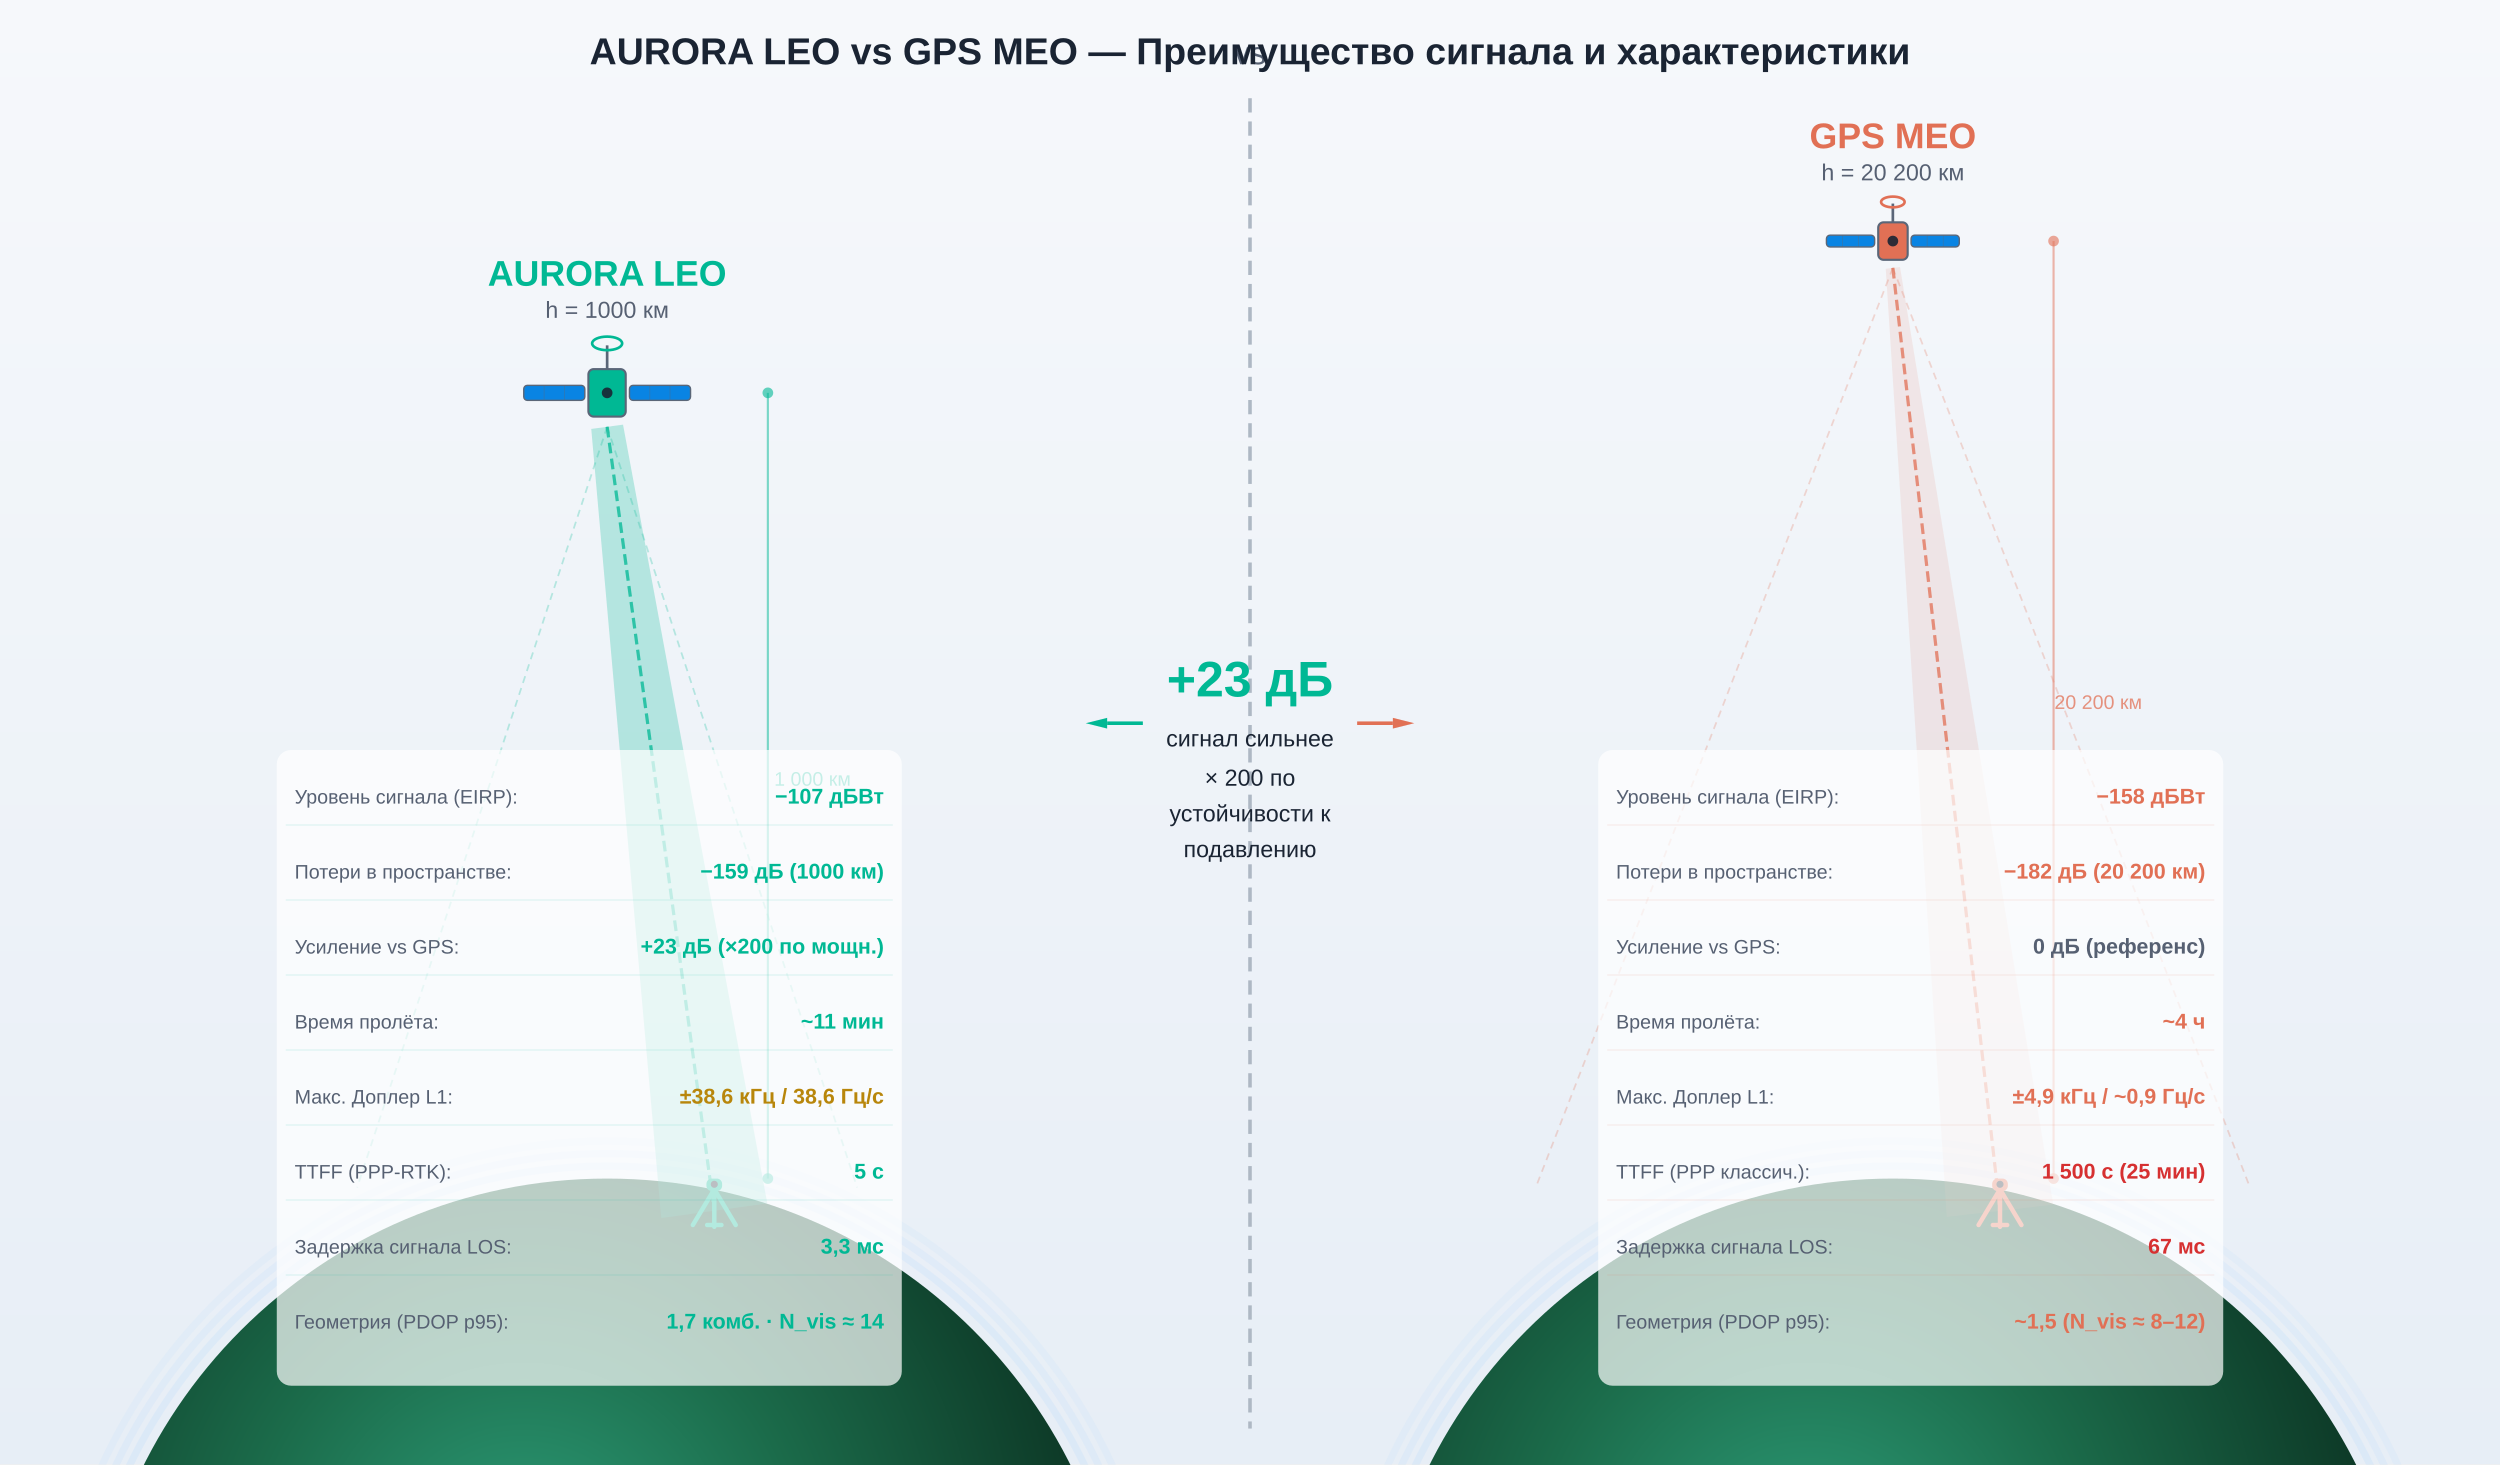
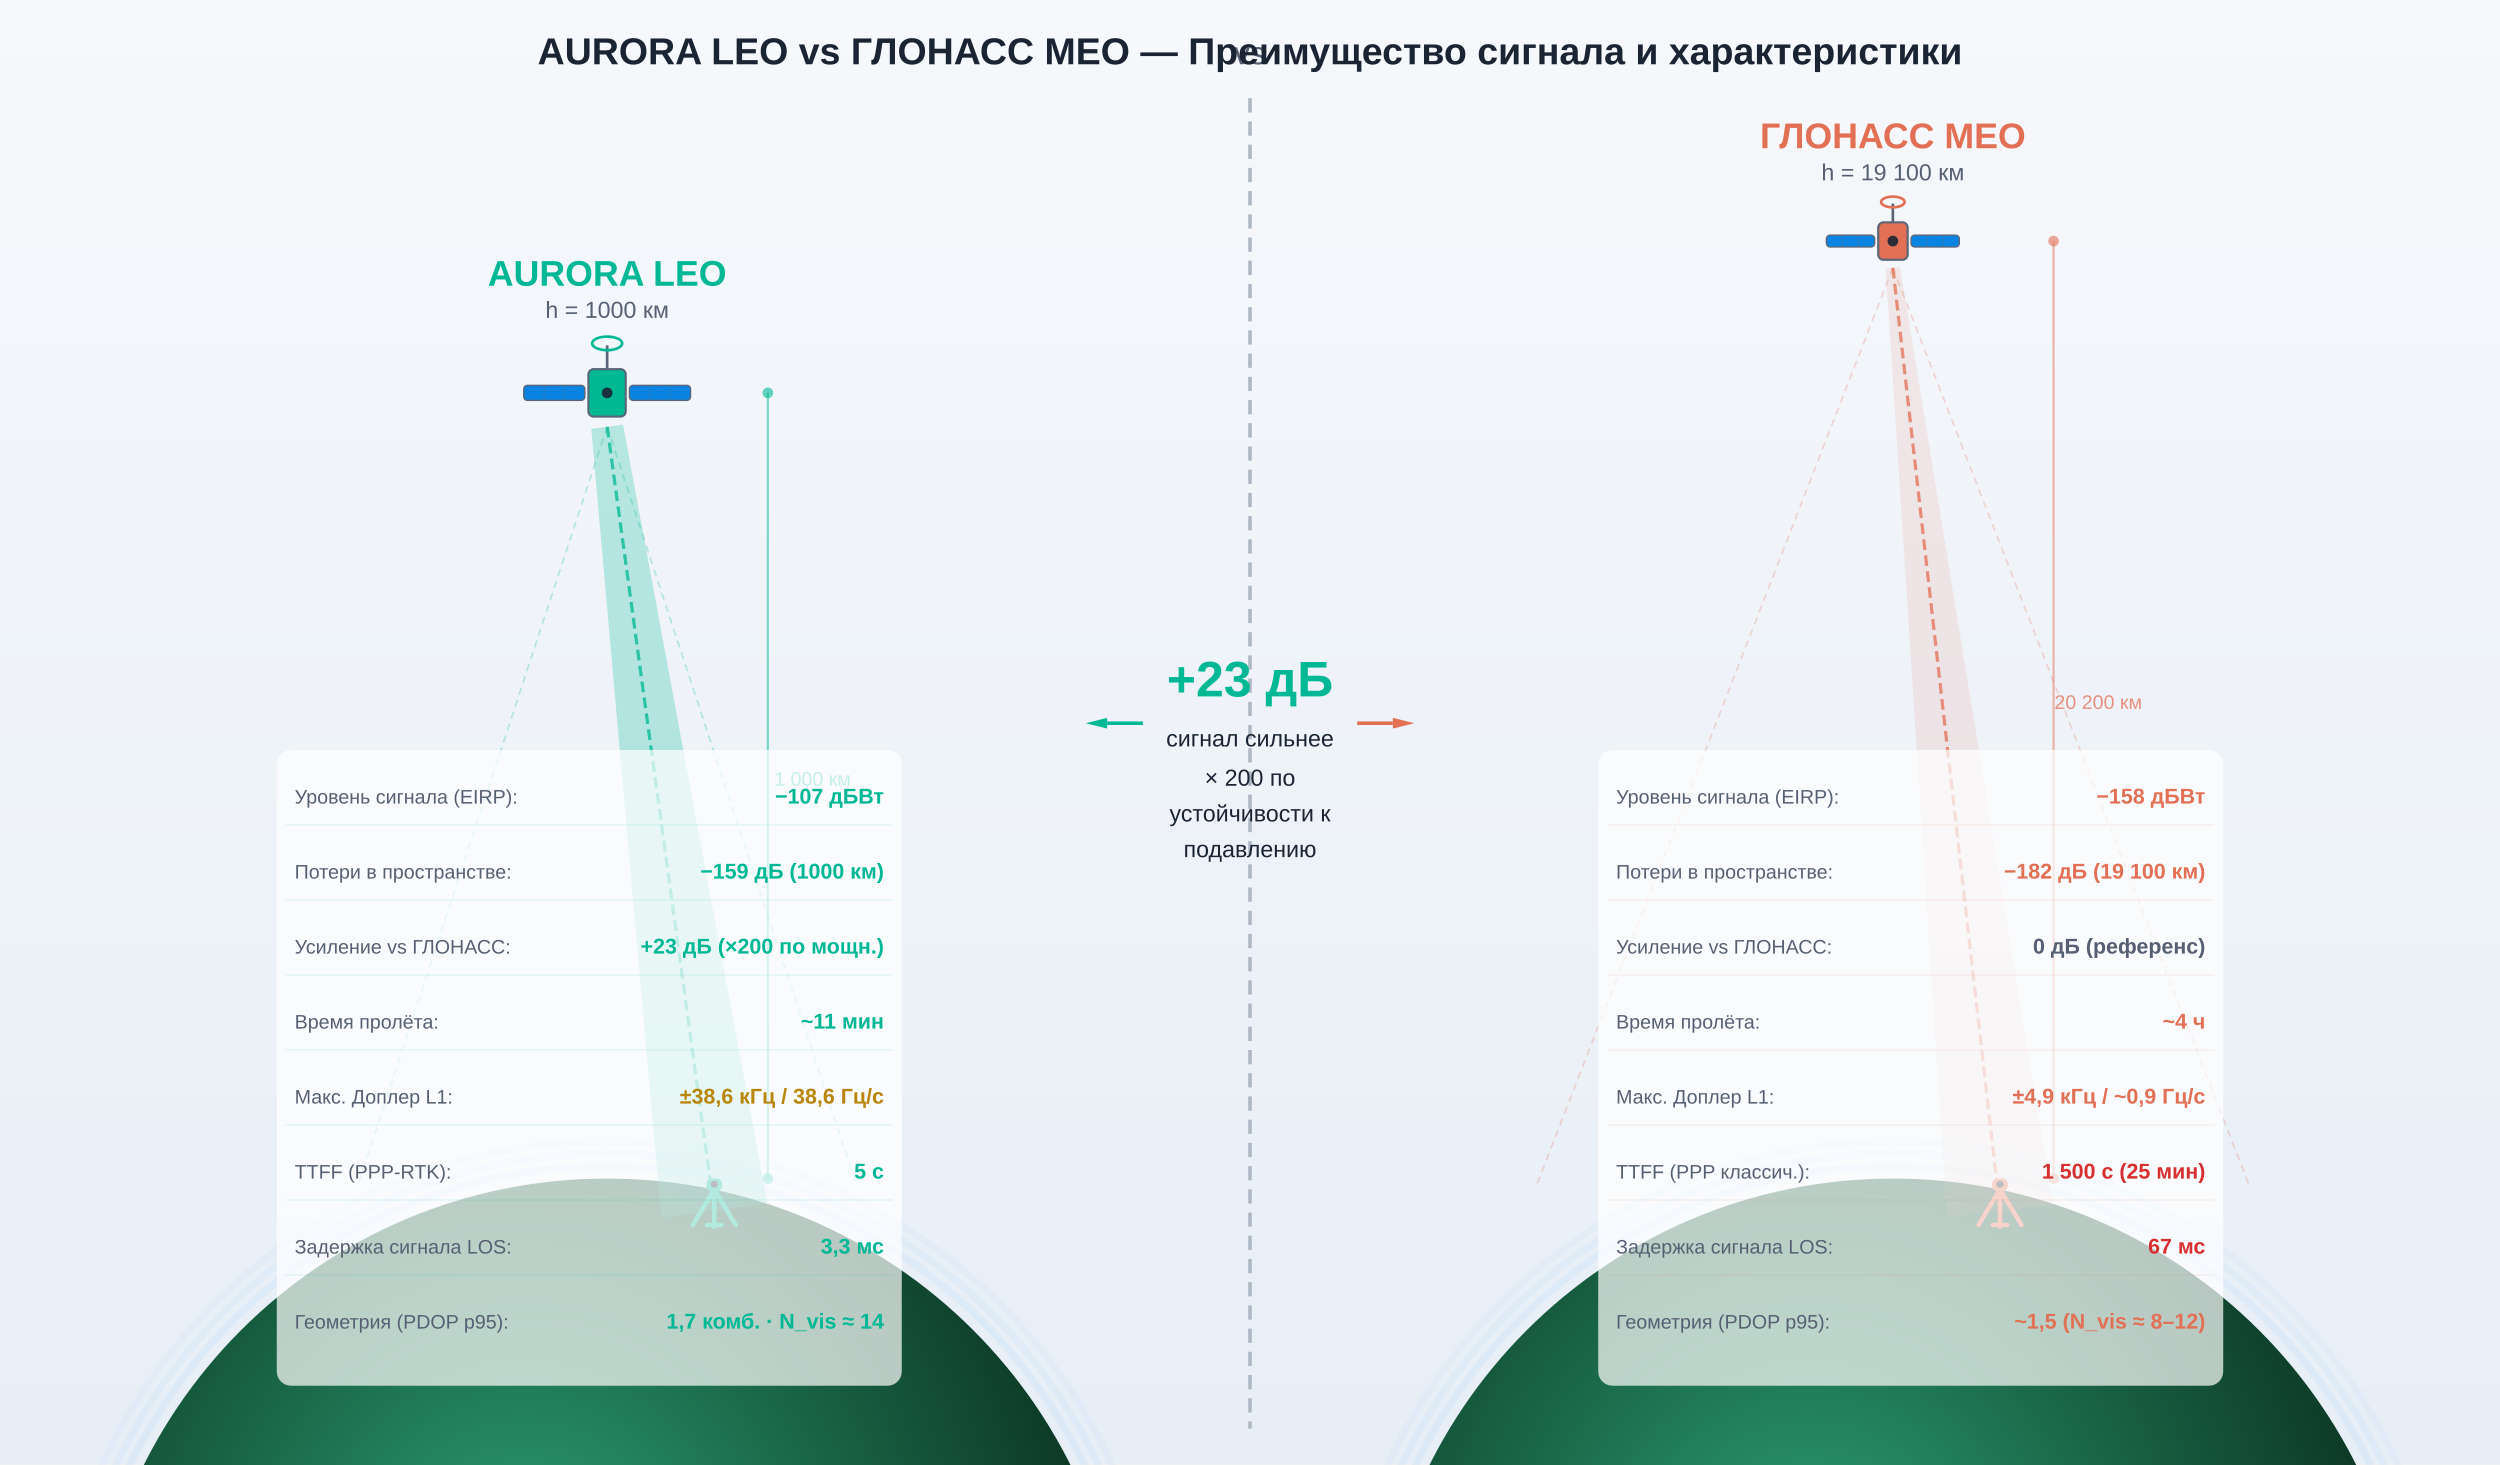
<svg xmlns="http://www.w3.org/2000/svg" width="1400" height="820">
  <defs>
    <linearGradient id="space_bg" x1="0" y1="0" x2="0" y2="1" gradientUnits="objectBoundingBox">
      <stop offset="0%" stop-color="#f6f8fb" />
      <stop offset="100%" stop-color="#e7eef6" />
    </linearGradient>
    <radialGradient id="earth_grad" cx="42%" cy="38%" r="60%">
      <stop offset="0%" stop-color="#2d9d78" />
      <stop offset="45%" stop-color="#1b6b4a" />
      <stop offset="100%" stop-color="#0a2e1f" />
    </radialGradient>
    <radialGradient id="atm_grad" cx="50%" cy="50%" r="50%">
      <stop offset="80%" stop-color="#74b9ff" stop-opacity="0" />
      <stop offset="100%" stop-color="#74b9ff" stop-opacity="0.18" />
    </radialGradient>
    <filter id="glow_green" x="-50%" y="-50%" width="200%" height="200%">
      <feGaussianBlur in="SourceGraphic" stdDeviation="4" result="blur" />
      <feMerge>
        <feMergeNode in="blur" />
        <feMergeNode in="SourceGraphic" />
      </feMerge>
    </filter>
    <filter id="glow_user" x="-60%" y="-60%" width="220%" height="220%">
      <feGaussianBlur in="SourceGraphic" stdDeviation="3" result="blur" />
      <feMerge>
        <feMergeNode in="blur" />
        <feMergeNode in="SourceGraphic" />
      </feMerge>
    </filter>
    <filter id="glow_mcs" x="-60%" y="-60%" width="220%" height="220%">
      <feGaussianBlur in="SourceGraphic" stdDeviation="5" result="blur" />
      <feMerge>
        <feMergeNode in="blur" />
        <feMergeNode in="SourceGraphic" />
      </feMerge>
    </filter>
    <filter id="text_glow">
      <feGaussianBlur in="SourceGraphic" stdDeviation="3" result="blur" />
      <feMerge>
        <feMergeNode in="blur" />
        <feMergeNode in="SourceGraphic" />
      </feMerge>
    </filter>
    <clipPath id="earth_clip">
      <rect x="0" y="0" width="1400" height="800" />
    </clipPath>
  </defs>
  <rect width="1400" height="820" fill="url(#space_bg)" />
  <line x1="700" y1="55" x2="700" y2="800" stroke="#aeb8c4" stroke-width="2" stroke-dasharray="8,5" />
  <text x="700.0" y="36.0" text-anchor="middle" font-family="Arial,sans-serif" font-size="18" font-weight="normal" fill="#566072" opacity="1.0">vs</text>
  <circle cx="340" cy="950" r="290" fill="url(#earth_grad)" />
  <circle cx="340" cy="950" r="297" fill="none" stroke="#74b9ff" stroke-width="4" opacity="0.10" />
  <circle cx="340" cy="950" r="304" fill="none" stroke="#74b9ff" stroke-width="4" opacity="0.08" />
  <circle cx="340" cy="950" r="311" fill="none" stroke="#74b9ff" stroke-width="4" opacity="0.06" />
  <line x1="50" y1="660" x2="630" y2="660" stroke="#2d9d78" stroke-width="0" opacity="0" />
  <polygon points="331.1,240.2 348.9,237.8 429.7,673.9 370.3,682.1" fill="#00b894" opacity="0.25" />
  <line x1="340.0" y1="239.0" x2="400.0" y2="678.0" stroke="#00b894" stroke-width="1.8" opacity="0.75" stroke-dasharray="6,3" />
  <line x1="340" y1="239" x2="200" y2="665" stroke="#00b894" stroke-width="1" opacity="0.25" stroke-dasharray="4,3" />
  <line x1="340" y1="239" x2="480" y2="665" stroke="#00b894" stroke-width="1" opacity="0.25" stroke-dasharray="4,3" />
  <g transform="translate(340,220) rotate(0)">
    <rect x="-10.5" y="-13.3" width="20.9" height="26.6" rx="3" fill="#00b894" stroke="#5a6678" stroke-width="1.2" />
    <rect x="-46.7" y="-4.2" width="34.2" height="8.4" rx="2" fill="#0984e3" stroke="#5a6678" stroke-width="0.8" />
    <line x1="-35.3" y1="-4.2" x2="-35.3" y2="4.2" stroke="#5a6678" stroke-width="0.4" opacity="0.5" />
    <line x1="-23.9" y1="-4.2" x2="-23.9" y2="4.2" stroke="#5a6678" stroke-width="0.4" opacity="0.5" />
    <rect x="12.5" y="-4.2" width="34.2" height="8.4" rx="2" fill="#0984e3" stroke="#5a6678" stroke-width="0.8" />
    <line x1="23.9" y1="-4.2" x2="23.9" y2="4.2" stroke="#5a6678" stroke-width="0.4" opacity="0.5" />
    <line x1="35.2" y1="-4.2" x2="35.2" y2="4.2" stroke="#5a6678" stroke-width="0.4" opacity="0.5" />
    <line x1="0" y1="-13.3" x2="0" y2="-26.6" stroke="#5a6678" stroke-width="1.5" />
    <ellipse cx="0" cy="-27.7" rx="8.4" ry="3.8" fill="none" stroke="#00b894" stroke-width="1.5" />
    <circle cx="0" cy="0" r="3" fill="#1a2433" opacity="0.9" />
  </g>
  <text x="340" y="160" text-anchor="middle" font-family="Arial,sans-serif" font-size="20" font-weight="bold" fill="#00b894">AURORA LEO</text>
  <text x="340.0" y="178.0" text-anchor="middle" font-family="Arial,sans-serif" font-size="13" font-weight="normal" fill="#566072" opacity="1.0">h = 1000 км</text>
  <line x1="430" y1="660" x2="430" y2="220" stroke="#00b894" stroke-width="1.2" opacity="0.5" />
  <circle cx="430" cy="660" r="3" fill="#00b894" opacity="0.6" />
  <circle cx="430" cy="220" r="3" fill="#00b894" opacity="0.6" />
  <text x="455.0" y="440.0" text-anchor="middle" font-family="Arial,sans-serif" font-size="11" font-weight="normal" fill="#00b894" opacity="0.75">1 000 км</text>
  <g>
    <path d="M400,666.0 L388.0,686.0 M400,666.0 L412.0,686.0 M400,666.0 L400,687.0 M396.0,686.0 L404.0,686.0" stroke="#00b894" stroke-width="2.5" fill="none" stroke-linecap="round" />
    <rect x="395.6" y="660.0" width="8.8" height="7.0" rx="3" fill="#00b894" />
    <circle cx="400.0" cy="663.2" r="2.0" fill="#1a2433" />
  </g>
  <rect x="155" y="420" width="350" height="356" rx="8" fill="#ffffff" opacity="0.7" />
  <text x="165.0" y="450.0" text-anchor="start" font-family="Arial,sans-serif" font-size="11" font-weight="normal" fill="#566072" opacity="1.0">Уровень сигнала (EIRP):</text>
  <text x="495" y="450" text-anchor="end" font-family="Arial,sans-serif" font-size="12" font-weight="bold" fill="#00b894">−107 дБВт</text>
  <line x1="160" y1="462" x2="500" y2="462" stroke="#00b894" stroke-width="0.4" opacity="0.2" />
  <text x="165.0" y="492.0" text-anchor="start" font-family="Arial,sans-serif" font-size="11" font-weight="normal" fill="#566072" opacity="1.0">Потери в пространстве:</text>
  <text x="495" y="492" text-anchor="end" font-family="Arial,sans-serif" font-size="12" font-weight="bold" fill="#00b894">−159 дБ (1000 км)</text>
  <line x1="160" y1="504" x2="500" y2="504" stroke="#00b894" stroke-width="0.4" opacity="0.2" />
-   <text x="165.0" y="534.0" text-anchor="start" font-family="Arial,sans-serif" font-size="11" font-weight="normal" fill="#566072" opacity="1.0">Усиление vs GPS:</text>
+   <text x="165.0" y="534.0" text-anchor="start" font-family="Arial,sans-serif" font-size="11" font-weight="normal" fill="#566072" opacity="1.0">Усиление vs ГЛОНАСС:</text>
  <text x="495" y="534" text-anchor="end" font-family="Arial,sans-serif" font-size="12" font-weight="bold" fill="#00b894">+23 дБ  (×200 по мощн.)</text>
  <line x1="160" y1="546" x2="500" y2="546" stroke="#00b894" stroke-width="0.4" opacity="0.2" />
  <text x="165.0" y="576.0" text-anchor="start" font-family="Arial,sans-serif" font-size="11" font-weight="normal" fill="#566072" opacity="1.0">Время пролёта:</text>
  <text x="495" y="576" text-anchor="end" font-family="Arial,sans-serif" font-size="12" font-weight="bold" fill="#00b894">~11 мин</text>
  <line x1="160" y1="588" x2="500" y2="588" stroke="#00b894" stroke-width="0.4" opacity="0.2" />
  <text x="165.0" y="618.0" text-anchor="start" font-family="Arial,sans-serif" font-size="11" font-weight="normal" fill="#566072" opacity="1.0">Макс. Доплер L1:</text>
  <text x="495" y="618" text-anchor="end" font-family="Arial,sans-serif" font-size="12" font-weight="bold" fill="#b8860b">±38,6 кГц / 38,6 Гц/с</text>
  <line x1="160" y1="630" x2="500" y2="630" stroke="#00b894" stroke-width="0.4" opacity="0.2" />
  <text x="165.0" y="660.0" text-anchor="start" font-family="Arial,sans-serif" font-size="11" font-weight="normal" fill="#566072" opacity="1.0">TTFF (PPP-RTK):</text>
  <text x="495" y="660" text-anchor="end" font-family="Arial,sans-serif" font-size="12" font-weight="bold" fill="#00b894">5 с</text>
  <line x1="160" y1="672" x2="500" y2="672" stroke="#00b894" stroke-width="0.4" opacity="0.2" />
  <text x="165.0" y="702.0" text-anchor="start" font-family="Arial,sans-serif" font-size="11" font-weight="normal" fill="#566072" opacity="1.0">Задержка сигнала LOS:</text>
  <text x="495" y="702" text-anchor="end" font-family="Arial,sans-serif" font-size="12" font-weight="bold" fill="#00b894">3,3 мс</text>
  <line x1="160" y1="714" x2="500" y2="714" stroke="#00b894" stroke-width="0.4" opacity="0.2" />
  <text x="165.0" y="744.0" text-anchor="start" font-family="Arial,sans-serif" font-size="11" font-weight="normal" fill="#566072" opacity="1.0">Геометрия (PDOP p95):</text>
  <text x="495" y="744" text-anchor="end" font-family="Arial,sans-serif" font-size="12" font-weight="bold" fill="#00b894">1,7 комб. · N_vis ≈ 14</text>
  <circle cx="1060" cy="950" r="290" fill="url(#earth_grad)" />
  <circle cx="1060" cy="950" r="297" fill="none" stroke="#74b9ff" stroke-width="4" opacity="0.10" />
  <circle cx="1060" cy="950" r="304" fill="none" stroke="#74b9ff" stroke-width="4" opacity="0.08" />
  <circle cx="1060" cy="950" r="311" fill="none" stroke="#74b9ff" stroke-width="4" opacity="0.06" />
  <line x1="770" y1="660" x2="1350" y2="660" stroke="#2d9d78" stroke-width="0" opacity="0" />
  <polygon points="1056.0,150.5 1064.0,149.5 1149.8,674.6 1090.2,681.4" fill="#e17055" opacity="0.12" />
  <line x1="1060.0" y1="150.0" x2="1120.0" y2="678.0" stroke="#e17055" stroke-width="1.8" opacity="0.75" stroke-dasharray="6,3" />
  <line x1="1060" y1="150" x2="860" y2="665" stroke="#e17055" stroke-width="1" opacity="0.25" stroke-dasharray="4,3" />
  <line x1="1060" y1="150" x2="1260" y2="665" stroke="#e17055" stroke-width="1" opacity="0.25" stroke-dasharray="4,3" />
  <g transform="translate(1060,135) rotate(0)">
    <rect x="-8.2" y="-10.5" width="16.5" height="21.0" rx="3" fill="#e17055" stroke="#5a6678" stroke-width="1.2" />
    <rect x="-37.2" y="-3.3" width="27.0" height="6.6" rx="2" fill="#0984e3" stroke="#5a6678" stroke-width="0.8" />
    <line x1="-28.2" y1="-3.3" x2="-28.2" y2="3.3" stroke="#5a6678" stroke-width="0.4" opacity="0.5" />
    <line x1="-19.2" y1="-3.3" x2="-19.2" y2="3.3" stroke="#5a6678" stroke-width="0.4" opacity="0.5" />
    <rect x="10.2" y="-3.3" width="27.0" height="6.6" rx="2" fill="#0984e3" stroke="#5a6678" stroke-width="0.8" />
    <line x1="19.2" y1="-3.3" x2="19.2" y2="3.3" stroke="#5a6678" stroke-width="0.4" opacity="0.5" />
    <line x1="28.2" y1="-3.3" x2="28.2" y2="3.3" stroke="#5a6678" stroke-width="0.4" opacity="0.5" />
    <line x1="0" y1="-10.5" x2="0" y2="-21.0" stroke="#5a6678" stroke-width="1.5" />
    <ellipse cx="0" cy="-21.9" rx="6.6" ry="3.0" fill="none" stroke="#e17055" stroke-width="1.5" />
    <circle cx="0" cy="0" r="3" fill="#1a2433" opacity="0.9" />
  </g>
-   <text x="1060" y="83" text-anchor="middle" font-family="Arial,sans-serif" font-size="20" font-weight="bold" fill="#e17055">GPS MEO</text>
-   <text x="1060.0" y="101.0" text-anchor="middle" font-family="Arial,sans-serif" font-size="13" font-weight="normal" fill="#566072" opacity="1.0">h = 20 200 км</text>
+   <text x="1060" y="83" text-anchor="middle" font-family="Arial,sans-serif" font-size="20" font-weight="bold" fill="#e17055">ГЛОНАСС MEO</text>
+   <text x="1060.0" y="101.0" text-anchor="middle" font-family="Arial,sans-serif" font-size="13" font-weight="normal" fill="#566072" opacity="1.0">h = 19 100 км</text>
  <line x1="1150" y1="660" x2="1150" y2="135" stroke="#e17055" stroke-width="1.2" opacity="0.5" />
  <circle cx="1150" cy="660" r="3" fill="#e17055" opacity="0.6" />
  <circle cx="1150" cy="135" r="3" fill="#e17055" opacity="0.6" />
  <text x="1175.0" y="397.0" text-anchor="middle" font-family="Arial,sans-serif" font-size="11" font-weight="normal" fill="#e17055" opacity="0.75">20 200 км</text>
  <g>
    <path d="M1120,666.0 L1108.0,686.0 M1120,666.0 L1132.0,686.0 M1120,666.0 L1120,687.0 M1116.0,686.0 L1124.0,686.0" stroke="#e17055" stroke-width="2.5" fill="none" stroke-linecap="round" />
    <rect x="1115.6" y="660.0" width="8.8" height="7.0" rx="3" fill="#e17055" />
    <circle cx="1120.0" cy="663.2" r="2.0" fill="#1a2433" />
  </g>
  <rect x="895" y="420" width="350" height="356" rx="8" fill="#ffffff" opacity="0.7" />
  <text x="905.0" y="450.0" text-anchor="start" font-family="Arial,sans-serif" font-size="11" font-weight="normal" fill="#566072" opacity="1.0">Уровень сигнала (EIRP):</text>
  <text x="1235" y="450" text-anchor="end" font-family="Arial,sans-serif" font-size="12" font-weight="bold" fill="#e17055">−158 дБВт</text>
  <line x1="900" y1="462" x2="1240" y2="462" stroke="#e17055" stroke-width="0.4" opacity="0.2" />
  <text x="905.0" y="492.0" text-anchor="start" font-family="Arial,sans-serif" font-size="11" font-weight="normal" fill="#566072" opacity="1.0">Потери в пространстве:</text>
-   <text x="1235" y="492" text-anchor="end" font-family="Arial,sans-serif" font-size="12" font-weight="bold" fill="#e17055">−182 дБ (20 200 км)</text>
+   <text x="1235" y="492" text-anchor="end" font-family="Arial,sans-serif" font-size="12" font-weight="bold" fill="#e17055">−182 дБ (19 100 км)</text>
  <line x1="900" y1="504" x2="1240" y2="504" stroke="#e17055" stroke-width="0.4" opacity="0.2" />
-   <text x="905.0" y="534.0" text-anchor="start" font-family="Arial,sans-serif" font-size="11" font-weight="normal" fill="#566072" opacity="1.0">Усиление vs GPS:</text>
+   <text x="905.0" y="534.0" text-anchor="start" font-family="Arial,sans-serif" font-size="11" font-weight="normal" fill="#566072" opacity="1.0">Усиление vs ГЛОНАСС:</text>
  <text x="1235" y="534" text-anchor="end" font-family="Arial,sans-serif" font-size="12" font-weight="bold" fill="#566072">0 дБ (референс)</text>
  <line x1="900" y1="546" x2="1240" y2="546" stroke="#e17055" stroke-width="0.4" opacity="0.2" />
  <text x="905.0" y="576.0" text-anchor="start" font-family="Arial,sans-serif" font-size="11" font-weight="normal" fill="#566072" opacity="1.0">Время пролёта:</text>
  <text x="1235" y="576" text-anchor="end" font-family="Arial,sans-serif" font-size="12" font-weight="bold" fill="#e17055">~4 ч</text>
  <line x1="900" y1="588" x2="1240" y2="588" stroke="#e17055" stroke-width="0.4" opacity="0.2" />
  <text x="905.0" y="618.0" text-anchor="start" font-family="Arial,sans-serif" font-size="11" font-weight="normal" fill="#566072" opacity="1.0">Макс. Доплер L1:</text>
  <text x="1235" y="618" text-anchor="end" font-family="Arial,sans-serif" font-size="12" font-weight="bold" fill="#e17055">±4,9 кГц / ~0,9 Гц/с</text>
  <line x1="900" y1="630" x2="1240" y2="630" stroke="#e17055" stroke-width="0.4" opacity="0.2" />
  <text x="905.0" y="660.0" text-anchor="start" font-family="Arial,sans-serif" font-size="11" font-weight="normal" fill="#566072" opacity="1.0">TTFF (PPP классич.):</text>
  <text x="1235" y="660" text-anchor="end" font-family="Arial,sans-serif" font-size="12" font-weight="bold" fill="#d63031">1 500 с (25 мин)</text>
  <line x1="900" y1="672" x2="1240" y2="672" stroke="#e17055" stroke-width="0.4" opacity="0.2" />
  <text x="905.0" y="702.0" text-anchor="start" font-family="Arial,sans-serif" font-size="11" font-weight="normal" fill="#566072" opacity="1.0">Задержка сигнала LOS:</text>
  <text x="1235" y="702" text-anchor="end" font-family="Arial,sans-serif" font-size="12" font-weight="bold" fill="#d63031">67 мс</text>
  <line x1="900" y1="714" x2="1240" y2="714" stroke="#e17055" stroke-width="0.4" opacity="0.2" />
  <text x="905.0" y="744.0" text-anchor="start" font-family="Arial,sans-serif" font-size="11" font-weight="normal" fill="#566072" opacity="1.0">Геометрия (PDOP p95):</text>
  <text x="1235" y="744" text-anchor="end" font-family="Arial,sans-serif" font-size="12" font-weight="bold" fill="#e17055">~1,5  (N_vis ≈ 8–12)</text>
  <text x="700" y="390" text-anchor="middle" font-family="Arial,sans-serif" font-size="28" font-weight="bold" fill="#00b894">+23 дБ</text>
  <text x="700.0" y="418.0" text-anchor="middle" font-family="Arial,sans-serif" font-size="13" font-weight="normal" fill="#1a2433" opacity="1.0">сигнал сильнее</text>
  <text x="700.0" y="440.0" text-anchor="middle" font-family="Arial,sans-serif" font-size="13" font-weight="normal" fill="#1a2433" opacity="1.0">× 200 по</text>
  <text x="700.0" y="460.0" text-anchor="middle" font-family="Arial,sans-serif" font-size="13" font-weight="normal" fill="#1a2433" opacity="1.0">устойчивости к</text>
  <text x="700.0" y="480.0" text-anchor="middle" font-family="Arial,sans-serif" font-size="13" font-weight="normal" fill="#1a2433" opacity="1.0">подавлению</text>
  <line x1="640" y1="405" x2="620" y2="405" stroke="#00b894" stroke-width="2" />
  <polygon points="620,402 620,408 608,405" fill="#00b894" />
  <line x1="760" y1="405" x2="780" y2="405" stroke="#e17055" stroke-width="2" />
  <polygon points="780,402 780,408 792,405" fill="#e17055" />
-   <text x="700" y="36" text-anchor="middle" font-family="Arial,sans-serif" font-size="21" font-weight="bold" fill="#1a2433">AURORA LEO vs GPS MEO — Преимущество сигнала и характеристики</text>
+   <text x="700" y="36" text-anchor="middle" font-family="Arial,sans-serif" font-size="21" font-weight="bold" fill="#1a2433">AURORA LEO vs ГЛОНАСС MEO — Преимущество сигнала и характеристики</text>
</svg>
